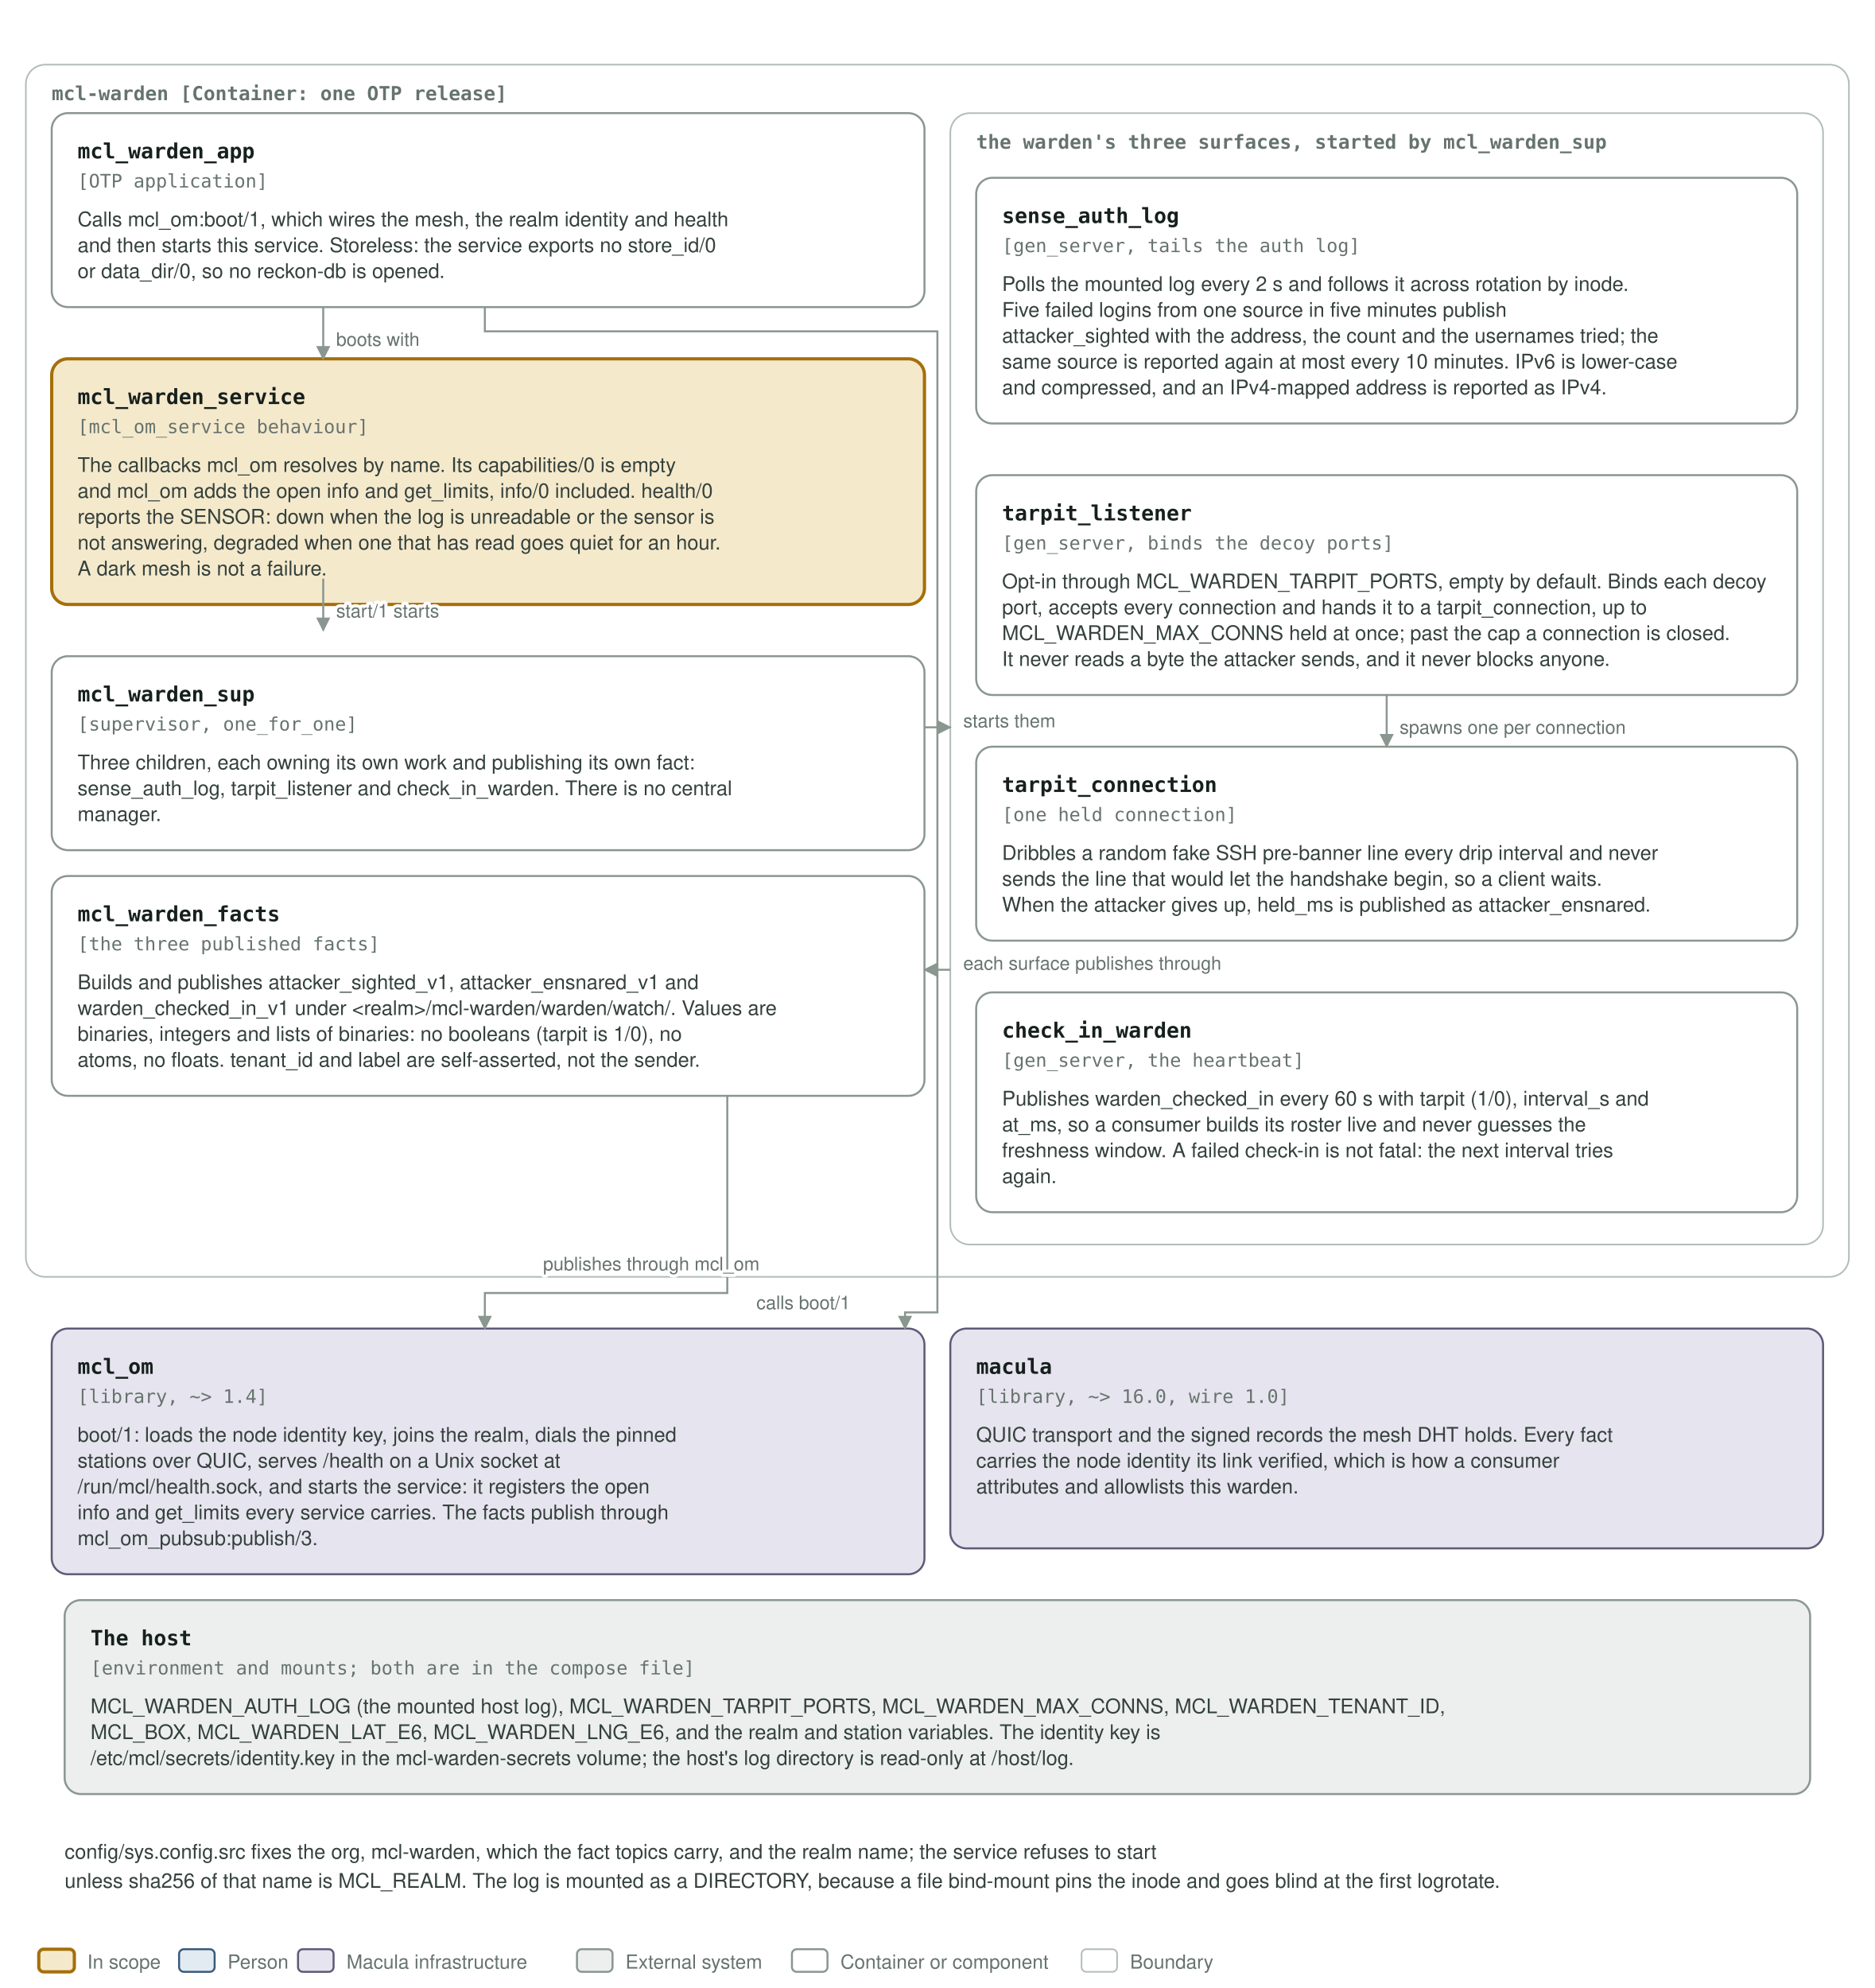
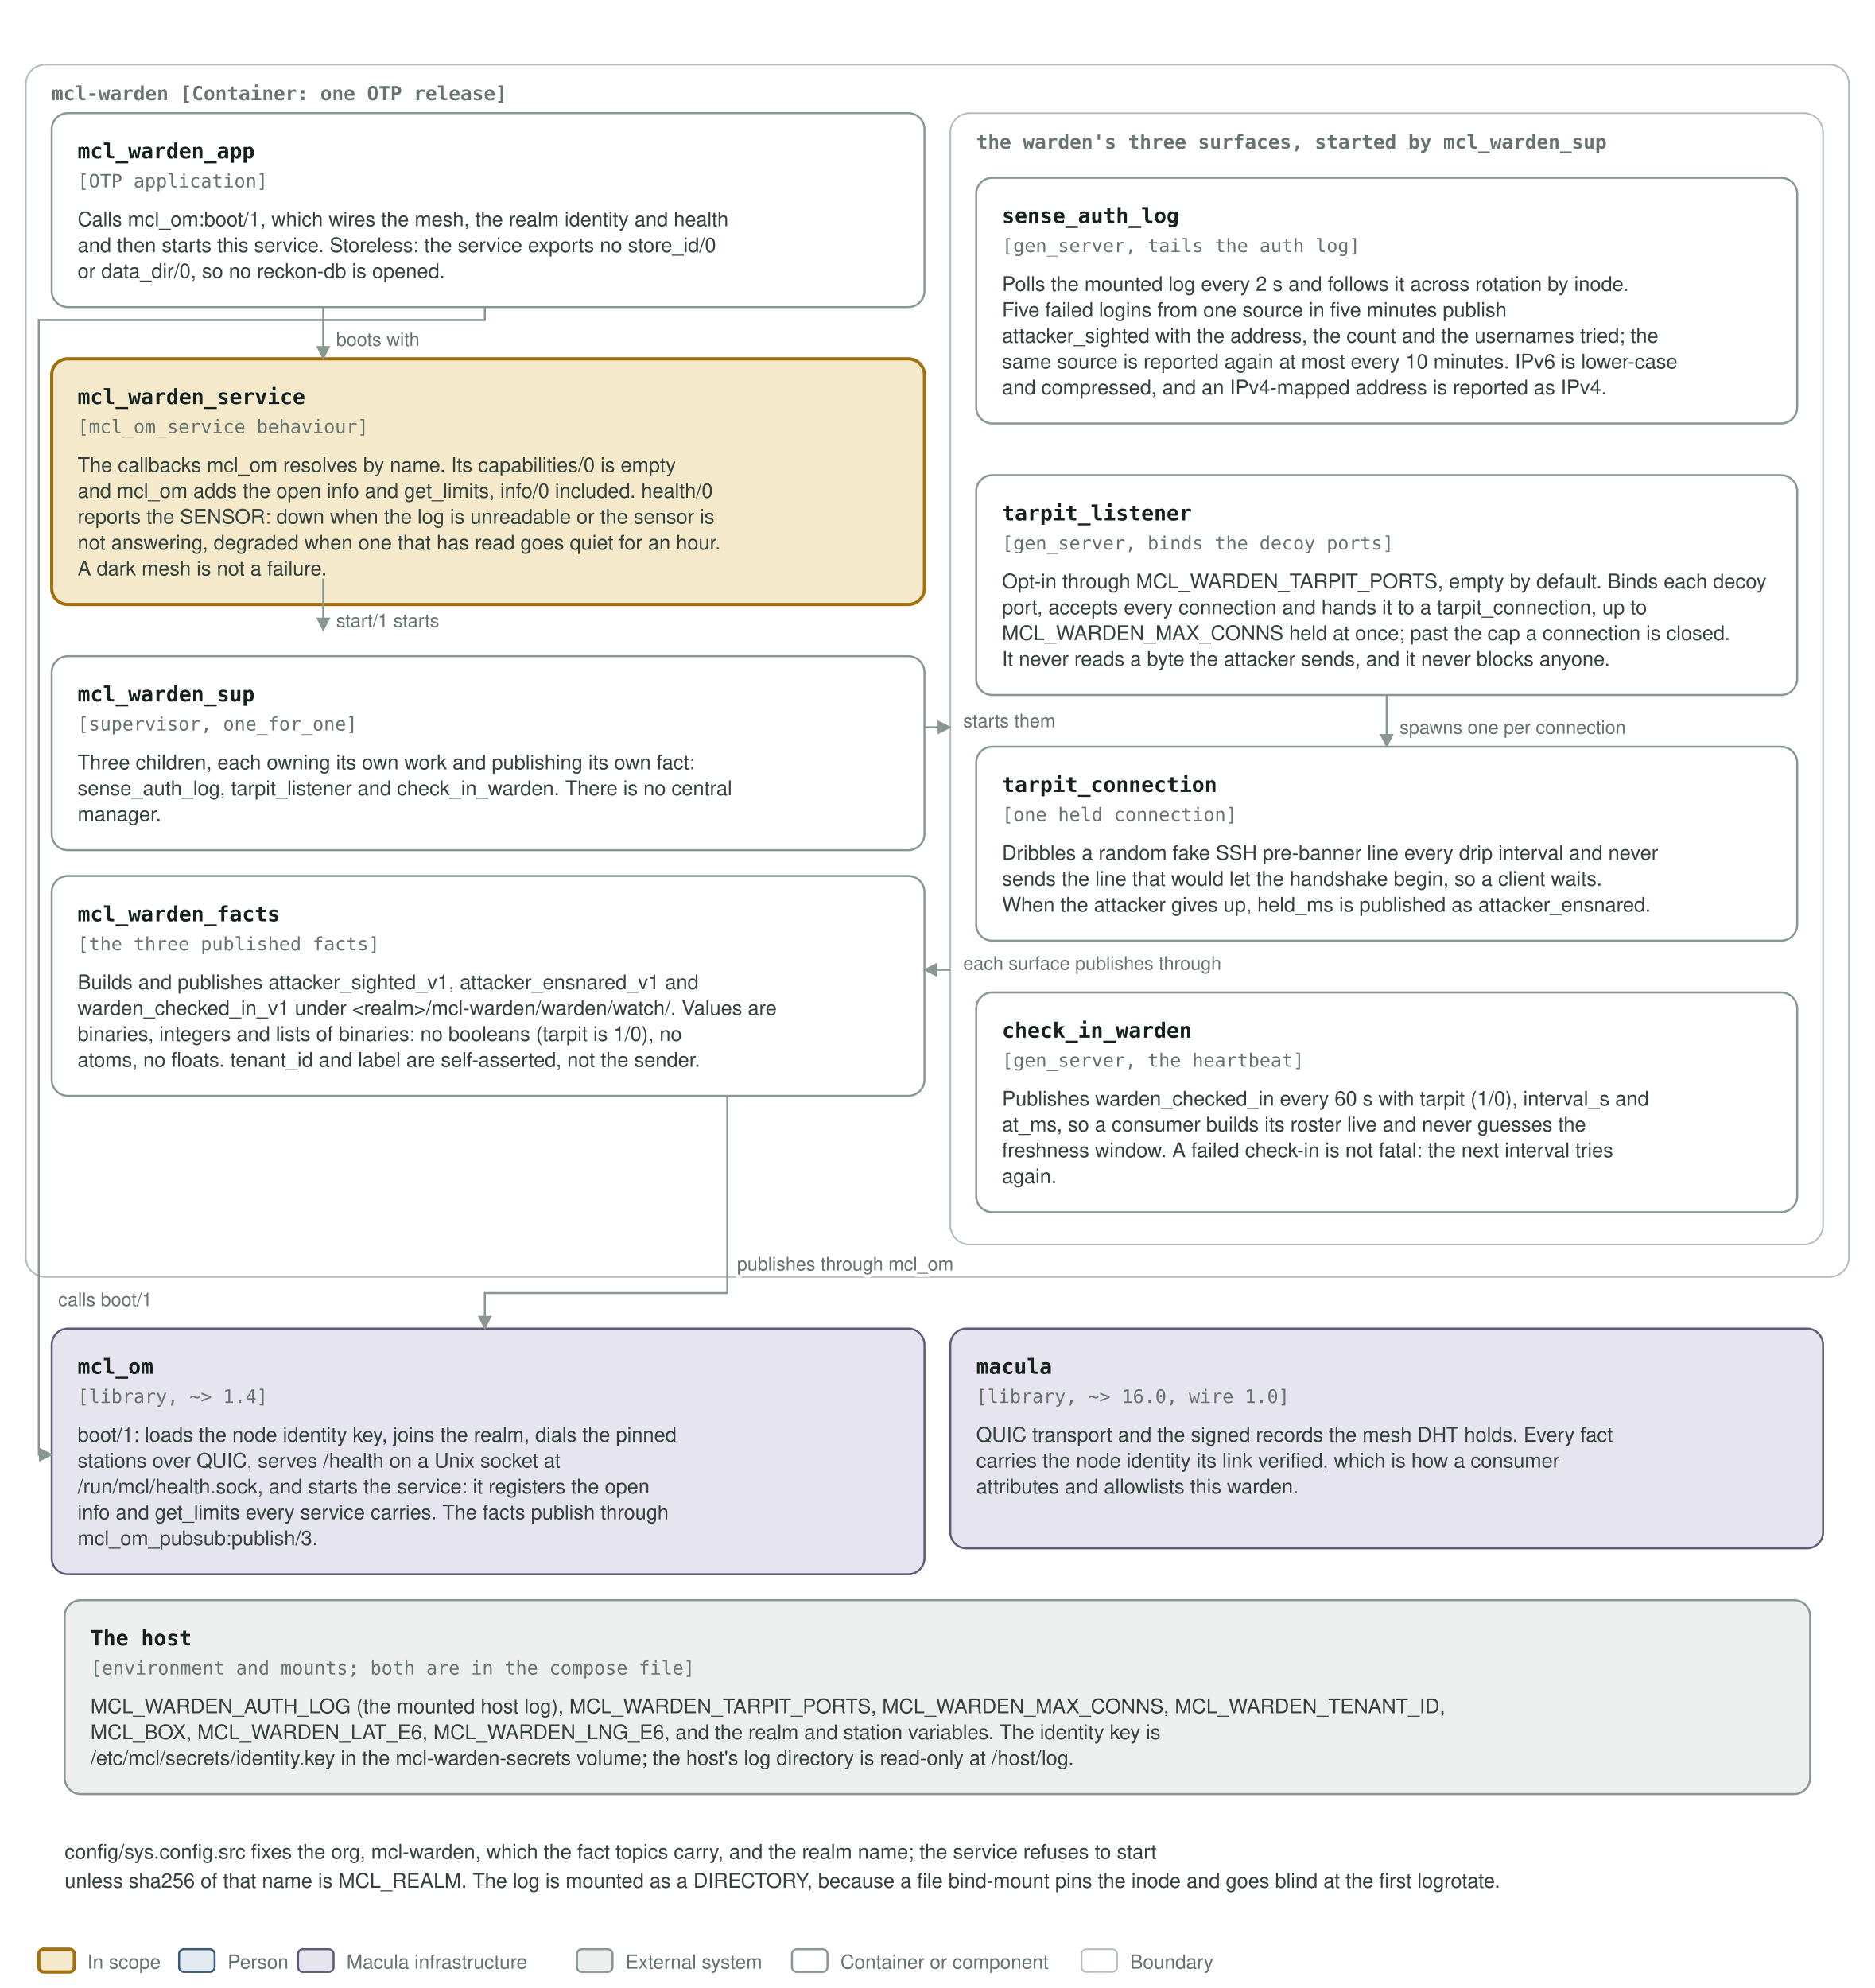
<svg xmlns="http://www.w3.org/2000/svg" viewBox="0 0 1160 1230" role="img" aria-label="mcl-warden components">
  <style>
.t-name { font-family: "Atkinson Hyperlegible", "Segoe UI", system-ui, -apple-system, Helvetica, Arial, sans-serif; font-size: 15px; font-weight: 700; }
.t-desc { font-family: "Atkinson Hyperlegible", "Segoe UI", system-ui, -apple-system, Helvetica, Arial, sans-serif; font-size: 12.5px; }
.t-rel { font-family: "Atkinson Hyperlegible", "Segoe UI", system-ui, -apple-system, Helvetica, Arial, sans-serif; font-size: 11.5px; paint-order: stroke; stroke-width: 4px; stroke-linejoin: round; }
.t-code { font-family: "JetBrains Mono", ui-monospace, Menlo, Consolas, monospace; font-size: 13px; font-weight: 600; }
.t-type { font-family: "JetBrains Mono", ui-monospace, Menlo, Consolas, monospace; font-size: 11.5px; }
.t-bound { font-family: "JetBrains Mono", ui-monospace, Menlo, Consolas, monospace; font-size: 12px; font-weight: 600; }
.t-leg { font-family: "Atkinson Hyperlegible", "Segoe UI", system-ui, -apple-system, Helvetica, Arial, sans-serif; font-size: 12px; }
.edge { fill: none; stroke-width: 1.25; }
.edge-later { fill: none; stroke-width: 1.25; stroke-dasharray: 5 4; }
.bg { fill: #FFFFFF; }
.b-sys { fill: #F5E9CC; stroke: #A56F0A; stroke-width: 2; }
.b-per { fill: #E3EBF2; stroke: #3B5B7A; stroke-width: 1.25; }
.b-mac { fill: #E6E4EE; stroke: #5E5A78; stroke-width: 1.25; }
.b-ext { fill: #ECEFED; stroke: #8A9791; stroke-width: 1.25; }
.b-cmp { fill: #FFFFFF; stroke: #8A9791; stroke-width: 1.25; }
.b-later { fill: none; stroke: #8A9791; stroke-width: 1.25; stroke-dasharray: 5 4; }
.bound { fill: none; stroke: #B3BDB8; stroke-width: 1; }
.head { fill: #3B5B7A; }
.t-name, .t-code { fill: #16201D; }
.t-type, .t-bound, .t-leg { fill: #66736E; }
.t-desc { fill: #34413C; }
.t-rel { fill: #66736E; stroke: #FFFFFF; }
.edge, .edge-later { stroke: #8A9791; }
.arrowhead { fill: #8A9791; }
@media (prefers-color-scheme: dark) {
.bg { fill: #171F1C; }
.b-sys { fill: #3A2E13; stroke: #E3AA3C; }
.b-per { fill: #1D2A36; stroke: #8EB4D8; }
.b-mac { fill: #26243A; stroke: #A9A4C8; }
.b-ext { fill: #1C2421; stroke: #7D8B85; }
.b-cmp { fill: #171F1C; stroke: #7D8B85; }
.b-later { stroke: #7D8B85; }
.bound { stroke: #4A5752; }
.head { fill: #8EB4D8; }
.t-name, .t-code { fill: #E6ECE9; }
.t-type, .t-bound, .t-leg { fill: #93A09A; }
.t-desc { fill: #C3CDC8; }
.t-rel { fill: #93A09A; stroke: #171F1C; }
.edge, .edge-later { stroke: #7D8B85; }
.arrowhead { fill: #7D8B85; }
}
</style>
  <defs>
    <marker id="a" viewBox="0 0 10 10" refX="9" refY="5" markerWidth="7" markerHeight="7" orient="auto-start-reverse">
      <path class="arrowhead" d="M0 0L10 5L0 10z" />
    </marker>
  </defs>
  <rect class="bg" x="0" y="0" width="1160" height="1230" />
  <rect class="bound" x="16" y="40" width="1128" height="750" rx="12" />
  <text class="t-bound" x="32" y="62">mcl-warden [Container: one OTP release]</text>
  <rect class="b-cmp" x="32" y="70" width="540" height="120" rx="10" />
  <text class="t-code" x="48" y="98">mcl_warden_app</text>
  <text class="t-type" x="48" y="116">[OTP application]</text>
  <text class="t-desc" x="48" y="140">Calls mcl_om:boot/1, which wires the mesh, the realm identity and health</text>
  <text class="t-desc" x="48" y="156">and then starts this service. Storeless: the service exports no store_id/0</text>
  <text class="t-desc" x="48" y="172">or data_dir/0, so no reckon-db is opened.</text>
  <rect class="b-sys" x="32" y="222" width="540" height="152" rx="10" />
  <text class="t-code" x="48" y="250">mcl_warden_service</text>
  <text class="t-type" x="48" y="268">[mcl_om_service behaviour]</text>
  <text class="t-desc" x="48" y="292">The callbacks mcl_om resolves by name. Its capabilities/0 is empty</text>
  <text class="t-desc" x="48" y="308">and mcl_om adds the open info and get_limits, info/0 included. health/0</text>
  <text class="t-desc" x="48" y="324">reports the SENSOR: down when the log is unreadable or the sensor is</text>
  <text class="t-desc" x="48" y="340">not answering, degraded when one that has read goes quiet for an hour.</text>
  <text class="t-desc" x="48" y="356">A dark mesh is not a failure.</text>
  <rect class="b-cmp" x="32" y="406" width="540" height="120" rx="10" />
  <text class="t-code" x="48" y="434">mcl_warden_sup</text>
  <text class="t-type" x="48" y="452">[supervisor, one_for_one]</text>
  <text class="t-desc" x="48" y="476">Three children, each owning its own work and publishing its own fact:</text>
  <text class="t-desc" x="48" y="492">sense_auth_log, tarpit_listener and check_in_warden. There is no central</text>
  <text class="t-desc" x="48" y="508">manager.</text>
  <rect class="b-cmp" x="32" y="542" width="540" height="136" rx="10" />
  <text class="t-code" x="48" y="570">mcl_warden_facts</text>
  <text class="t-type" x="48" y="588">[the three published facts]</text>
  <text class="t-desc" x="48" y="612">Builds and publishes attacker_sighted_v1, attacker_ensnared_v1 and</text>
  <text class="t-desc" x="48" y="628">warden_checked_in_v1 under &lt;realm&gt;/mcl-warden/warden/watch/. Values are</text>
  <text class="t-desc" x="48" y="644">binaries, integers and lists of binaries: no booleans (tarpit is 1/0), no</text>
  <text class="t-desc" x="48" y="660">atoms, no floats. tenant_id and label are self-asserted, not the sender.</text>
  <rect class="bound" x="588" y="70" width="540" height="700" rx="12" />
  <text class="t-bound" x="604" y="92">the warden's three surfaces, started by mcl_warden_sup</text>
  <rect class="b-cmp" x="604" y="110" width="508" height="152" rx="10" />
  <text class="t-code" x="620" y="138">sense_auth_log</text>
  <text class="t-type" x="620" y="156">[gen_server, tails the auth log]</text>
  <text class="t-desc" x="620" y="180">Polls the mounted log every 2 s and follows it across rotation by inode.</text>
  <text class="t-desc" x="620" y="196">Five failed logins from one source in five minutes publish</text>
  <text class="t-desc" x="620" y="212">attacker_sighted with the address, the count and the usernames tried; the</text>
  <text class="t-desc" x="620" y="228">same source is reported again at most every 10 minutes. IPv6 is lower-case</text>
  <text class="t-desc" x="620" y="244">and compressed, and an IPv4-mapped address is reported as IPv4.</text>
  <rect class="b-cmp" x="604" y="294" width="508" height="136" rx="10" />
  <text class="t-code" x="620" y="322">tarpit_listener</text>
  <text class="t-type" x="620" y="340">[gen_server, binds the decoy ports]</text>
  <text class="t-desc" x="620" y="364">Opt-in through MCL_WARDEN_TARPIT_PORTS, empty by default. Binds each decoy</text>
  <text class="t-desc" x="620" y="380">port, accepts every connection and hands it to a tarpit_connection, up to</text>
  <text class="t-desc" x="620" y="396">MCL_WARDEN_MAX_CONNS held at once; past the cap a connection is closed.</text>
  <text class="t-desc" x="620" y="412">It never reads a byte the attacker sends, and it never blocks anyone.</text>
  <rect class="b-cmp" x="604" y="462" width="508" height="120" rx="10" />
  <text class="t-code" x="620" y="490">tarpit_connection</text>
  <text class="t-type" x="620" y="508">[one held connection]</text>
  <text class="t-desc" x="620" y="532">Dribbles a random fake SSH pre-banner line every drip interval and never</text>
  <text class="t-desc" x="620" y="548">sends the line that would let the handshake begin, so a client waits.</text>
  <text class="t-desc" x="620" y="564">When the attacker gives up, held_ms is published as attacker_ensnared.</text>
  <rect class="b-cmp" x="604" y="614" width="508" height="136" rx="10" />
  <text class="t-code" x="620" y="642">check_in_warden</text>
  <text class="t-type" x="620" y="660">[gen_server, the heartbeat]</text>
  <text class="t-desc" x="620" y="684">Publishes warden_checked_in every 60 s with tarpit (1/0), interval_s and</text>
  <text class="t-desc" x="620" y="700">at_ms, so a consumer builds its roster live and never guesses the</text>
  <text class="t-desc" x="620" y="716">freshness window. A failed check-in is not fatal: the next interval tries</text>
  <text class="t-desc" x="620" y="732">again.</text>
  <path class="edge" d="M200 190V222" marker-end="url(#a)" />
  <text class="t-rel" x="208" y="214">boots with</text>
  <path class="edge" d="M200 358V390" marker-end="url(#a)" />
-   <text class="t-rel" x="208" y="382">start/1 starts</text>
+   <text class="t-rel" x="208" y="388">start/1 starts</text>
  <path class="edge" d="M572 450H588" marker-end="url(#a)" />
  <text class="t-rel" x="596" y="450">starts them</text>
  <path class="edge" d="M588 600H572" marker-end="url(#a)" />
  <text class="t-rel" x="596" y="600">each surface publishes through</text>
  <path class="edge" d="M858 430V462" marker-end="url(#a)" />
  <text class="t-rel" x="866" y="454">spawns one per connection</text>
  <rect class="b-mac" x="32" y="822" width="540" height="152" rx="10" />
  <text class="t-code" x="48" y="850">mcl_om</text>
  <text class="t-type" x="48" y="868">[library, ~&gt; 1.4]</text>
  <text class="t-desc" x="48" y="892">boot/1: loads the node identity key, joins the realm, dials the pinned</text>
  <text class="t-desc" x="48" y="908">stations over QUIC, serves /health on a Unix socket at</text>
  <text class="t-desc" x="48" y="924">/run/mcl/health.sock, and starts the service: it registers the open</text>
  <text class="t-desc" x="48" y="940">info and get_limits every service carries. The facts publish through</text>
  <text class="t-desc" x="48" y="956">mcl_om_pubsub:publish/3.</text>
  <rect class="b-mac" x="588" y="822" width="540" height="136" rx="10" />
  <text class="t-code" x="604" y="850">macula</text>
  <text class="t-type" x="604" y="868">[library, ~&gt; 16.0, wire 1.0]</text>
  <text class="t-desc" x="604" y="892">QUIC transport and the signed records the mesh DHT holds. Every fact</text>
  <text class="t-desc" x="604" y="908">carries the node identity its link verified, which is how a consumer</text>
  <text class="t-desc" x="604" y="924">attributes and allowlists this warden.</text>
  <rect class="b-ext" x="40" y="990" width="1080" height="120" rx="10" />
  <text class="t-code" x="56" y="1018">The host</text>
  <text class="t-type" x="56" y="1036">[environment and mounts; both are in the compose file]</text>
  <text class="t-desc" x="56" y="1060">MCL_WARDEN_AUTH_LOG (the mounted host log), MCL_WARDEN_TARPIT_PORTS, MCL_WARDEN_MAX_CONNS, MCL_WARDEN_TENANT_ID,</text>
  <text class="t-desc" x="56" y="1076">MCL_BOX, MCL_WARDEN_LAT_E6, MCL_WARDEN_LNG_E6, and the realm and station variables. The identity key is</text>
  <text class="t-desc" x="56" y="1092">/etc/mcl/secrets/identity.key in the mcl-warden-secrets volume; the host's log directory is read-only at /host/log.</text>
-   <path class="edge" d="M300 190V205H580V812H560V822" marker-end="url(#a)" />
-   <text class="t-rel" x="468" y="810">calls boot/1</text>
+   <path class="edge" d="M300 190V198H24V900H32" marker-end="url(#a)" />
+   <text class="t-rel" x="36" y="808">calls boot/1</text>
  <path class="edge" d="M450 678V800H300V822" marker-end="url(#a)" />
-   <text class="t-rel" x="336" y="786">publishes through mcl_om</text>
+   <text class="t-rel" x="456" y="786">publishes through mcl_om</text>
  <text class="t-desc" x="40" y="1150">config/sys.config.src fixes the org, mcl-warden, which the fact topics carry, and the realm name; the service refuses to start</text>
  <text class="t-desc" x="40" y="1168">unless sha256 of that name is MCL_REALM. The log is mounted as a DIRECTORY, because a file bind-mount pins the inode and goes blind at the first logrotate.</text>
  <rect class="b-sys" x="24" y="1206" width="22" height="14" rx="3" />
  <text class="t-leg" x="54" y="1218">In scope</text>
  <rect class="b-per" x="110.8" y="1206" width="22" height="14" rx="3" />
  <text class="t-leg" x="140.8" y="1218">Person</text>
  <rect class="b-mac" x="184.4" y="1206" width="22" height="14" rx="3" />
  <text class="t-leg" x="214.4" y="1218">Macula infrastructure</text>
  <rect class="b-ext" x="357.0" y="1206" width="22" height="14" rx="3" />
  <text class="t-leg" x="387.0" y="1218">External system</text>
  <rect class="b-cmp" x="490.0" y="1206" width="22" height="14" rx="3" />
  <text class="t-leg" x="520.0" y="1218">Container or component</text>
  <rect class="bound" x="669.2" y="1206" width="22" height="14" rx="3" />
  <text class="t-leg" x="699.2" y="1218">Boundary</text>
</svg>
